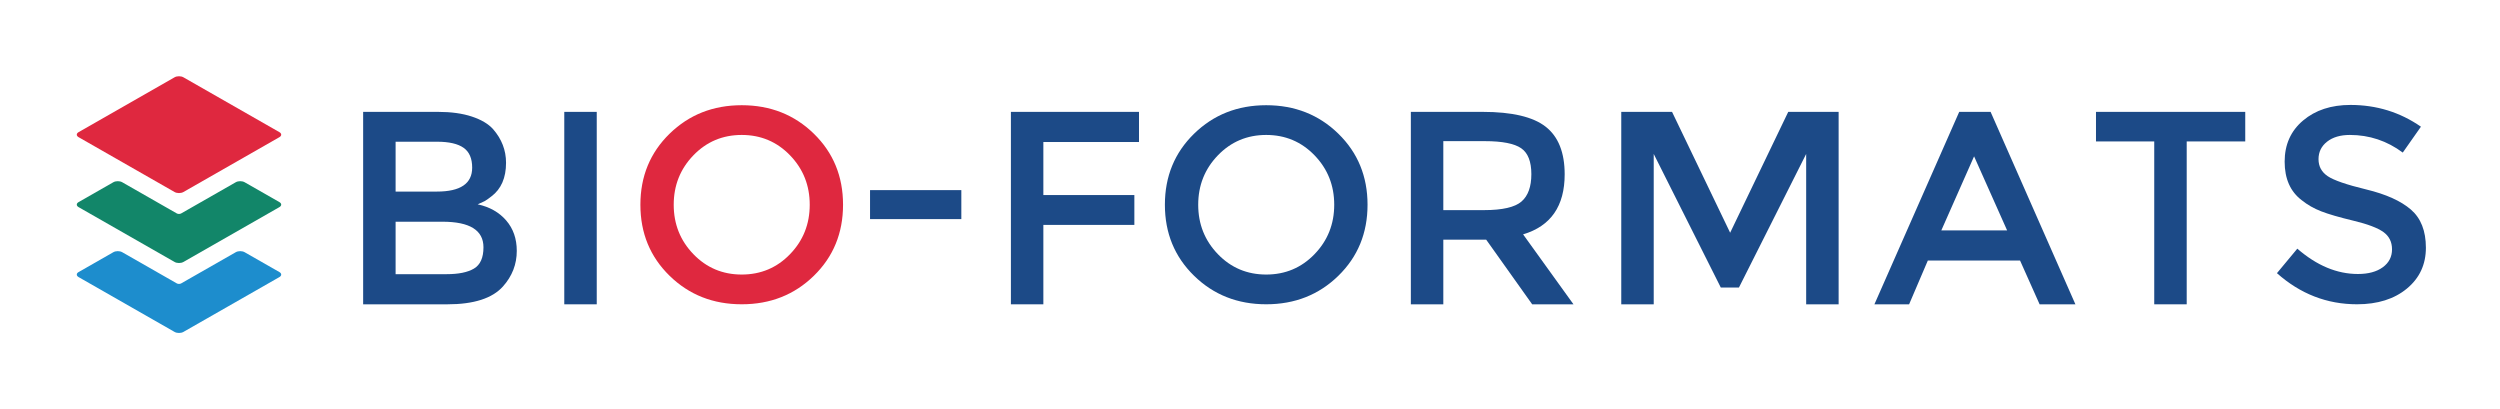
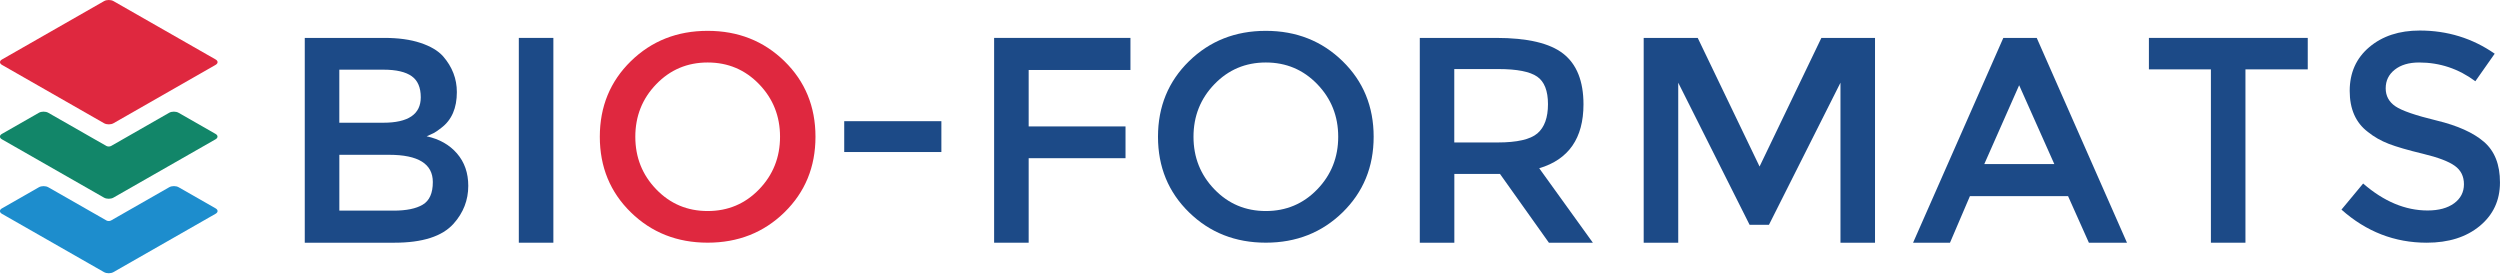
- <svg xmlns="http://www.w3.org/2000/svg" version="1.1" id="logo_-_color" x="0px" y="0px" width="8626px" height="1409px" viewBox="0 0 8626 1409" enable-background="new 0 0 8626 1409" xml:space="preserve">
+ <svg xmlns="http://www.w3.org/2000/svg" version="1.1" id="logo_-_color" x="0px" y="0px" viewBox="0 0 8105.4 885.8" style="enable-background:new 0 0 8105.4 885.8;" xml:space="preserve">
+   <style type="text/css">
+ 	.st0{fill:#1C4A87;}
+ 	.st1{fill:#DF283F;}
+ 	.st2{fill:#128669;}
+ 	.st3{fill:#1D8DCD;}
+ </style>
  <g>
    <g>
-       <rect x="3002" y="656" fill="#1C4A87" width="315" height="100" />
-       <path fill="#1C4A87" d="M1746.52,760.605c-24.389-28.173-57.164-46.698-98.325-55.574c11.399-5.062,19.312-8.699,23.75-10.926    c4.423-2.211,12.35-7.748,23.75-16.625c33.562-25.323,50.35-63.961,50.35-115.899c0-43.062-14.888-81.7-44.649-115.9    c-16.477-18.361-41.014-32.838-73.625-43.616C1595.143,391.303,1556.355,386,1511.395,386H1253v664h290.694    c91.2,0,155.161-20.633,191.899-61.81c31.662-35.462,47.5-76.341,47.5-122.579C1783.094,823.811,1770.893,788.794,1746.52,760.605    z M1507.594,661H1365V489h143.544c41.162,0,71.562,7.167,91.2,21.091c19.623,13.938,29.45,36.668,29.45,68.329    C1629.194,633.521,1588.656,661,1507.594,661z M1365,765h161.594c94.362,0,141.551,29.391,141.551,88.29    c0,36.101-10.926,60.456-32.775,73.429c-21.85,12.988-53.363,19.281-94.525,19.281H1365V765z" />
-       <rect x="1947" y="386" fill="#1C4A87" width="112" height="664" />
-       <path fill="#DF283F" d="M2808.135,461.355c-67.139-65.549-150.1-98.324-248.9-98.324c-98.799,0-181.775,32.775-248.899,98.324    c-67.138,65.551-100.7,147.25-100.7,245.101s33.562,179.55,100.7,245.101c67.124,65.549,150.101,98.324,248.899,98.324    c98.801,0,181.762-32.775,248.9-98.324c67.123-65.551,100.7-147.25,100.7-245.101S2875.258,526.906,2808.135,461.355z     M2793.885,706.456c0,66.827-22.651,123.663-67.925,170.524c-45.288,46.877-100.863,70.301-166.726,70.301    c-65.876,0-121.451-23.424-166.725-70.301c-45.288-46.861-67.925-103.697-67.925-170.524c0-66.812,22.637-123.648,67.925-170.524    c45.273-46.862,100.849-70.301,166.725-70.301c65.862,0,121.438,23.438,166.726,70.301    C2771.233,582.808,2793.885,639.645,2793.885,706.456z" />
-       <polyline fill="#1C4A87" points="3930,386 3488,386 3488,1050 3600,1050 3600,776 3914,776 3914,673 3600,673 3600,490 3930,490       " />
-       <path fill="#1C4A87" d="M4617.855,461.355c-67.139-65.549-150.101-98.324-248.9-98.324c-98.801,0-181.777,32.775-248.9,98.324    c-67.139,65.551-100.699,147.25-100.699,245.101s33.561,179.55,100.699,245.101c67.123,65.549,150.1,98.324,248.9,98.324    c98.8,0,181.762-32.775,248.9-98.324c67.123-65.551,100.699-147.25,100.699-245.101S4684.979,526.906,4617.855,461.355z     M4603.605,706.456c0,66.827-22.652,123.663-67.926,170.524c-45.288,46.877-100.863,70.301-166.725,70.301    c-65.877,0-121.451-23.424-166.725-70.301c-45.289-46.861-67.926-103.697-67.926-170.524c0-66.812,22.637-123.648,67.926-170.524    c45.273-46.862,100.848-70.301,166.725-70.301c65.861,0,121.437,23.438,166.725,70.301    C4580.953,582.808,4603.605,639.645,4603.605,706.456z" />
-       <path fill="#1C4A87" d="M5255.291,808.641c95.623-28.5,143.45-97.553,143.45-207.13c0-75.361-21.851-130.08-65.55-164.28    c-43.7-34.2-116.227-51.23-217.551-51.23H4868v664h112V827h147.991l158.649,223h142.5L5255.291,808.641z M4980,487h143.241    c60.161,0,101.962,8.315,125.399,24.466c23.424,16.149,35.15,46.047,35.15,89.42c0,43.389-11.4,74.972-34.2,94.596    c-22.8,19.638-65.876,29.519-129.2,29.519H4980V487z" />
-       <polygon fill="#1C4A87" points="6170.133,386 5969.684,803.05 5769.233,386 5594,386 5594,1050 5706,1050 5706,531.181     5937.384,992 6000.084,992 6232,531.181 6232,1050 6344,1050 6344,386   " />
-       <path fill="#1C4A87" d="M6868.371,386h-108.299l-292.6,664h119.699l64.6-151h318.25l67.451,151h123.5L6868.371,386z     M6811.371,539.449l114,255.551h-227.049L6811.371,539.449z" />
-       <polygon fill="#1C4A87" points="7232,386 7232,488 7433,488 7433,1050 7545,1050 7545,488 7747,488 7747,386   " />
-       <path fill="#1C4A87" d="M8318.529,723.08c-34.525-29.762-85.826-52.873-153.9-69.35c-68.088-16.461-112.574-31.824-133.475-46.074    s-31.35-33.726-31.35-58.426c0-24.699,9.812-44.799,29.449-60.324c19.625-15.512,45.912-23.275,78.852-23.275    c67.123,0,127.922,20.276,182.398,60.8l62.701-89.3c-72.201-50.023-153.277-75.051-243.201-75.051    c-66.5,0-120.977,17.902-163.398,53.676c-42.439,35.788-63.65,83.125-63.65,142.025c0,58.899,19.623,103.238,58.9,133    c19.623,15.838,42.111,28.662,67.449,38.475c25.324,9.826,62.373,20.588,111.15,32.3c48.762,11.727,83.125,24.7,103.074,38.95    c19.951,14.25,29.926,34.199,29.926,59.85s-10.613,46.238-31.826,61.75c-21.227,15.527-49.875,23.275-85.975,23.275    c-72.199,0-141.877-29.123-209-87.4l-70.299,84.551c80.422,71.576,172.572,107.35,276.449,107.35    c70.924,0,128.25-18.051,171.949-54.15c43.701-36.1,65.551-83.125,65.551-141.074    C8370.305,796.705,8353.041,752.857,8318.529,723.08z" />
+       <rect x="2737.1" y="392.9" class="st0" width="315" height="100" />
+       <path class="st0" d="M1481.6,497.5c-24.4-28.2-57.2-46.7-98.3-55.6c11.4-5.1,19.3-8.7,23.8-10.9c4.4-2.2,12.3-7.7,23.8-16.6    c33.6-25.3,50.3-64,50.3-115.9c0-43.1-14.9-81.7-44.6-115.9c-16.5-18.4-41-32.8-73.6-43.6c-32.6-10.8-71.4-16.1-116.4-16.1H988.1    v664h290.7c91.2,0,155.2-20.6,191.9-61.8c31.7-35.5,47.5-76.3,47.5-122.6C1518.2,560.7,1506,525.7,1481.6,497.5z M1242.7,397.9    h-142.6v-172h143.5c41.2,0,71.6,7.2,91.2,21.1c19.6,13.9,29.4,36.7,29.4,68.3C1364.3,370.4,1323.7,397.9,1242.7,397.9z     M1100.1,501.9h161.6c94.4,0,141.6,29.4,141.6,88.3c0,36.1-10.9,60.5-32.8,73.4c-21.8,13-53.4,19.3-94.5,19.3h-175.8V501.9z" />
+       <rect x="1682.1" y="122.9" class="st0" width="112" height="664" />
+       <path class="st1" d="M2543.2,198.3c-67.1-65.5-150.1-98.3-248.9-98.3c-98.8,0-181.8,32.8-248.9,98.3    c-67.1,65.6-100.7,147.2-100.7,245.1s33.6,179.6,100.7,245.1c67.1,65.5,150.1,98.3,248.9,98.3c98.8,0,181.8-32.8,248.9-98.3    c67.1-65.6,100.7-147.2,100.7-245.1S2610.3,263.8,2543.2,198.3z M2529,443.4c0,66.8-22.7,123.7-67.9,170.5    c-45.3,46.9-100.9,70.3-166.7,70.3c-65.9,0-121.5-23.4-166.7-70.3c-45.3-46.9-67.9-103.7-67.9-170.5c0-66.8,22.6-123.6,67.9-170.5    c45.3-46.9,100.8-70.3,166.7-70.3c65.9,0,121.4,23.4,166.7,70.3C2506.3,319.7,2529,376.5,2529,443.4z" />
+       <polyline class="st0" points="3665.1,122.9 3223.1,122.9 3223.1,786.9 3335.1,786.9 3335.1,512.9 3649.1,512.9 3649.1,409.9     3335.1,409.9 3335.1,226.9 3665.1,226.9   " />
+       <path class="st0" d="M4352.9,198.3c-67.1-65.5-150.1-98.3-248.9-98.3c-98.8,0-181.8,32.8-248.9,98.3    c-67.1,65.6-100.7,147.2-100.7,245.1s33.6,179.6,100.7,245.1c67.1,65.5,150.1,98.3,248.9,98.3s181.8-32.8,248.9-98.3    c67.1-65.6,100.7-147.2,100.7-245.1S4420.1,263.8,4352.9,198.3z M4338.7,443.4c0,66.8-22.7,123.7-67.9,170.5    c-45.3,46.9-100.9,70.3-166.7,70.3c-65.9,0-121.5-23.4-166.7-70.3c-45.3-46.9-67.9-103.7-67.9-170.5c0-66.8,22.6-123.6,67.9-170.5    c45.3-46.9,100.8-70.3,166.7-70.3c65.9,0,121.4,23.4,166.7,70.3C4316,319.7,4338.7,376.5,4338.7,443.4z" />
+       <path class="st0" d="M4990.4,545.5c95.6-28.5,143.5-97.6,143.5-207.1c0-75.4-21.9-130.1-65.5-164.3    c-43.7-34.2-116.2-51.2-217.6-51.2h-247.6v664h112v-223h148l158.6,223h142.5L4990.4,545.5z M4715.1,223.9h143.2    c60.2,0,102,8.3,125.4,24.5c23.4,16.1,35.1,46,35.1,89.4c0,43.4-11.4,75-34.2,94.6c-22.8,19.6-65.9,29.5-129.2,29.5h-140.4V223.9z    " />
+       <polygon class="st0" points="5905.2,122.9 5704.8,539.9 5504.3,122.9 5329.1,122.9 5329.1,786.9 5441.1,786.9 5441.1,268.1     5672.5,728.9 5735.2,728.9 5967.1,268.1 5967.1,786.9 6079.1,786.9 6079.1,122.9   " />
+       <path class="st0" d="M6603.4,122.9h-108.3l-292.6,664h119.7l64.6-151h318.2l67.5,151H6896L6603.4,122.9z M6546.4,276.3l114,255.6    h-227L6546.4,276.3z" />
+       <polygon class="st0" points="6967.1,122.9 6967.1,224.9 7168.1,224.9 7168.1,786.9 7280.1,786.9 7280.1,224.9 7482.1,224.9     7482.1,122.9   " />
+       <path class="st0" d="M8053.6,460c-34.5-29.8-85.8-52.9-153.9-69.3c-68.1-16.5-112.6-31.8-133.5-46.1s-31.4-33.7-31.4-58.4    c0-24.7,9.8-44.8,29.4-60.3c19.6-15.5,45.9-23.3,78.9-23.3c67.1,0,127.9,20.3,182.4,60.8l62.7-89.3C8016.1,124,7935,99,7845.1,99    c-66.5,0-121,17.9-163.4,53.7c-42.4,35.8-63.6,83.1-63.6,142c0,58.9,19.6,103.2,58.9,133c19.6,15.8,42.1,28.7,67.4,38.5    c25.3,9.8,62.4,20.6,111.1,32.3c48.8,11.7,83.1,24.7,103.1,39c20,14.2,29.9,34.2,29.9,59.8s-10.6,46.2-31.8,61.8    c-21.2,15.5-49.9,23.3-86,23.3c-72.2,0-141.9-29.1-209-87.4l-70.3,84.6c80.4,71.6,172.6,107.3,276.4,107.3    c70.9,0,128.3-18.1,171.9-54.2c43.7-36.1,65.6-83.1,65.6-141.1C8105.4,533.6,8088.1,489.8,8053.6,460z" />
    </g>
    <g>
      <g>
-         <path fill="#128669" d="M647.745,723.513c-8.357,4.775-18.56,10.603-22.673,12.948s-10.844,2.346-14.957,0     s-14.316-8.173-22.673-12.948l-165.857-94.772c-8.357-4.775-22.032-4.775-30.389,0l-120.002,68.576     c-8.357,4.775-8.357,12.59,0,17.364l331.205,189.246c8.357,4.774,22.032,4.774,30.389,0l331.205-189.246     c8.356-4.774,8.357-12.589,0-17.364l-120.002-68.576c-8.357-4.775-22.032-4.775-30.389,0L647.745,723.513z" />
+         <path class="st2" d="M382.8,460.4c-8.4,4.8-18.6,10.6-22.7,12.9s-10.8,2.3-15,0s-14.3-8.2-22.7-12.9l-165.9-94.8     c-8.4-4.8-22-4.8-30.4,0l-120,68.6c-8.4,4.8-8.4,12.6,0,17.4l331.2,189.2c8.4,4.8,22,4.8,30.4,0l331.2-189.2     c8.4-4.8,8.4-12.6,0-17.4l-120-68.6c-8.4-4.8-22-4.8-30.4,0L382.8,460.4z" />
      </g>
      <g>
-         <path fill="#1D8DCD" d="M647.746,964.905c-8.357,4.774-18.561,10.612-22.674,12.974s-10.844,2.361-14.957,0     s-14.316-8.199-22.674-12.974l-165.855-94.748c-8.357-4.774-22.033-4.774-30.391,0l-120,68.553     c-8.357,4.774-8.358,12.588-0.001,17.362l331.205,189.246c8.357,4.774,22.032,4.774,30.389,0l331.205-189.246     c8.356-4.774,8.356-12.588-0.001-17.362l-120-68.553c-8.357-4.774-22.033-4.774-30.391,0L647.746,964.905z" />
+         <path class="st3" d="M382.8,701.8c-8.4,4.8-18.6,10.6-22.7,13s-10.8,2.4-15,0s-14.3-8.2-22.7-13l-165.9-94.7     c-8.4-4.8-22-4.8-30.4,0l-120,68.6c-8.4,4.8-8.4,12.6,0,17.4l331.2,189.2c8.4,4.8,22,4.8,30.4,0L699.1,693     c8.4-4.8,8.4-12.6,0-17.4l-120-68.6c-8.4-4.8-22-4.8-30.4,0L382.8,701.8z" />
      </g>
      <g>
-         <path fill="#DF283F" d="M963.993,473.319c8.357-4.775,8.357-12.59,0-17.365L632.788,266.683c-8.356-4.775-22.031-4.775-30.388,0     L271.194,455.954c-8.356,4.775-8.356,12.59,0,17.365L602.4,662.591c8.356,4.775,22.031,4.775,30.388,0L963.993,473.319z" />
+         <path class="st1" d="M699.1,210.2c8.4-4.8,8.4-12.6,0-17.4L367.9,3.6c-8.4-4.8-22-4.8-30.4,0L6.3,192.9c-8.4,4.8-8.4,12.6,0,17.4     l331.2,189.3c8.4,4.8,22,4.8,30.4,0L699.1,210.2z" />
      </g>
    </g>
  </g>
</svg>
